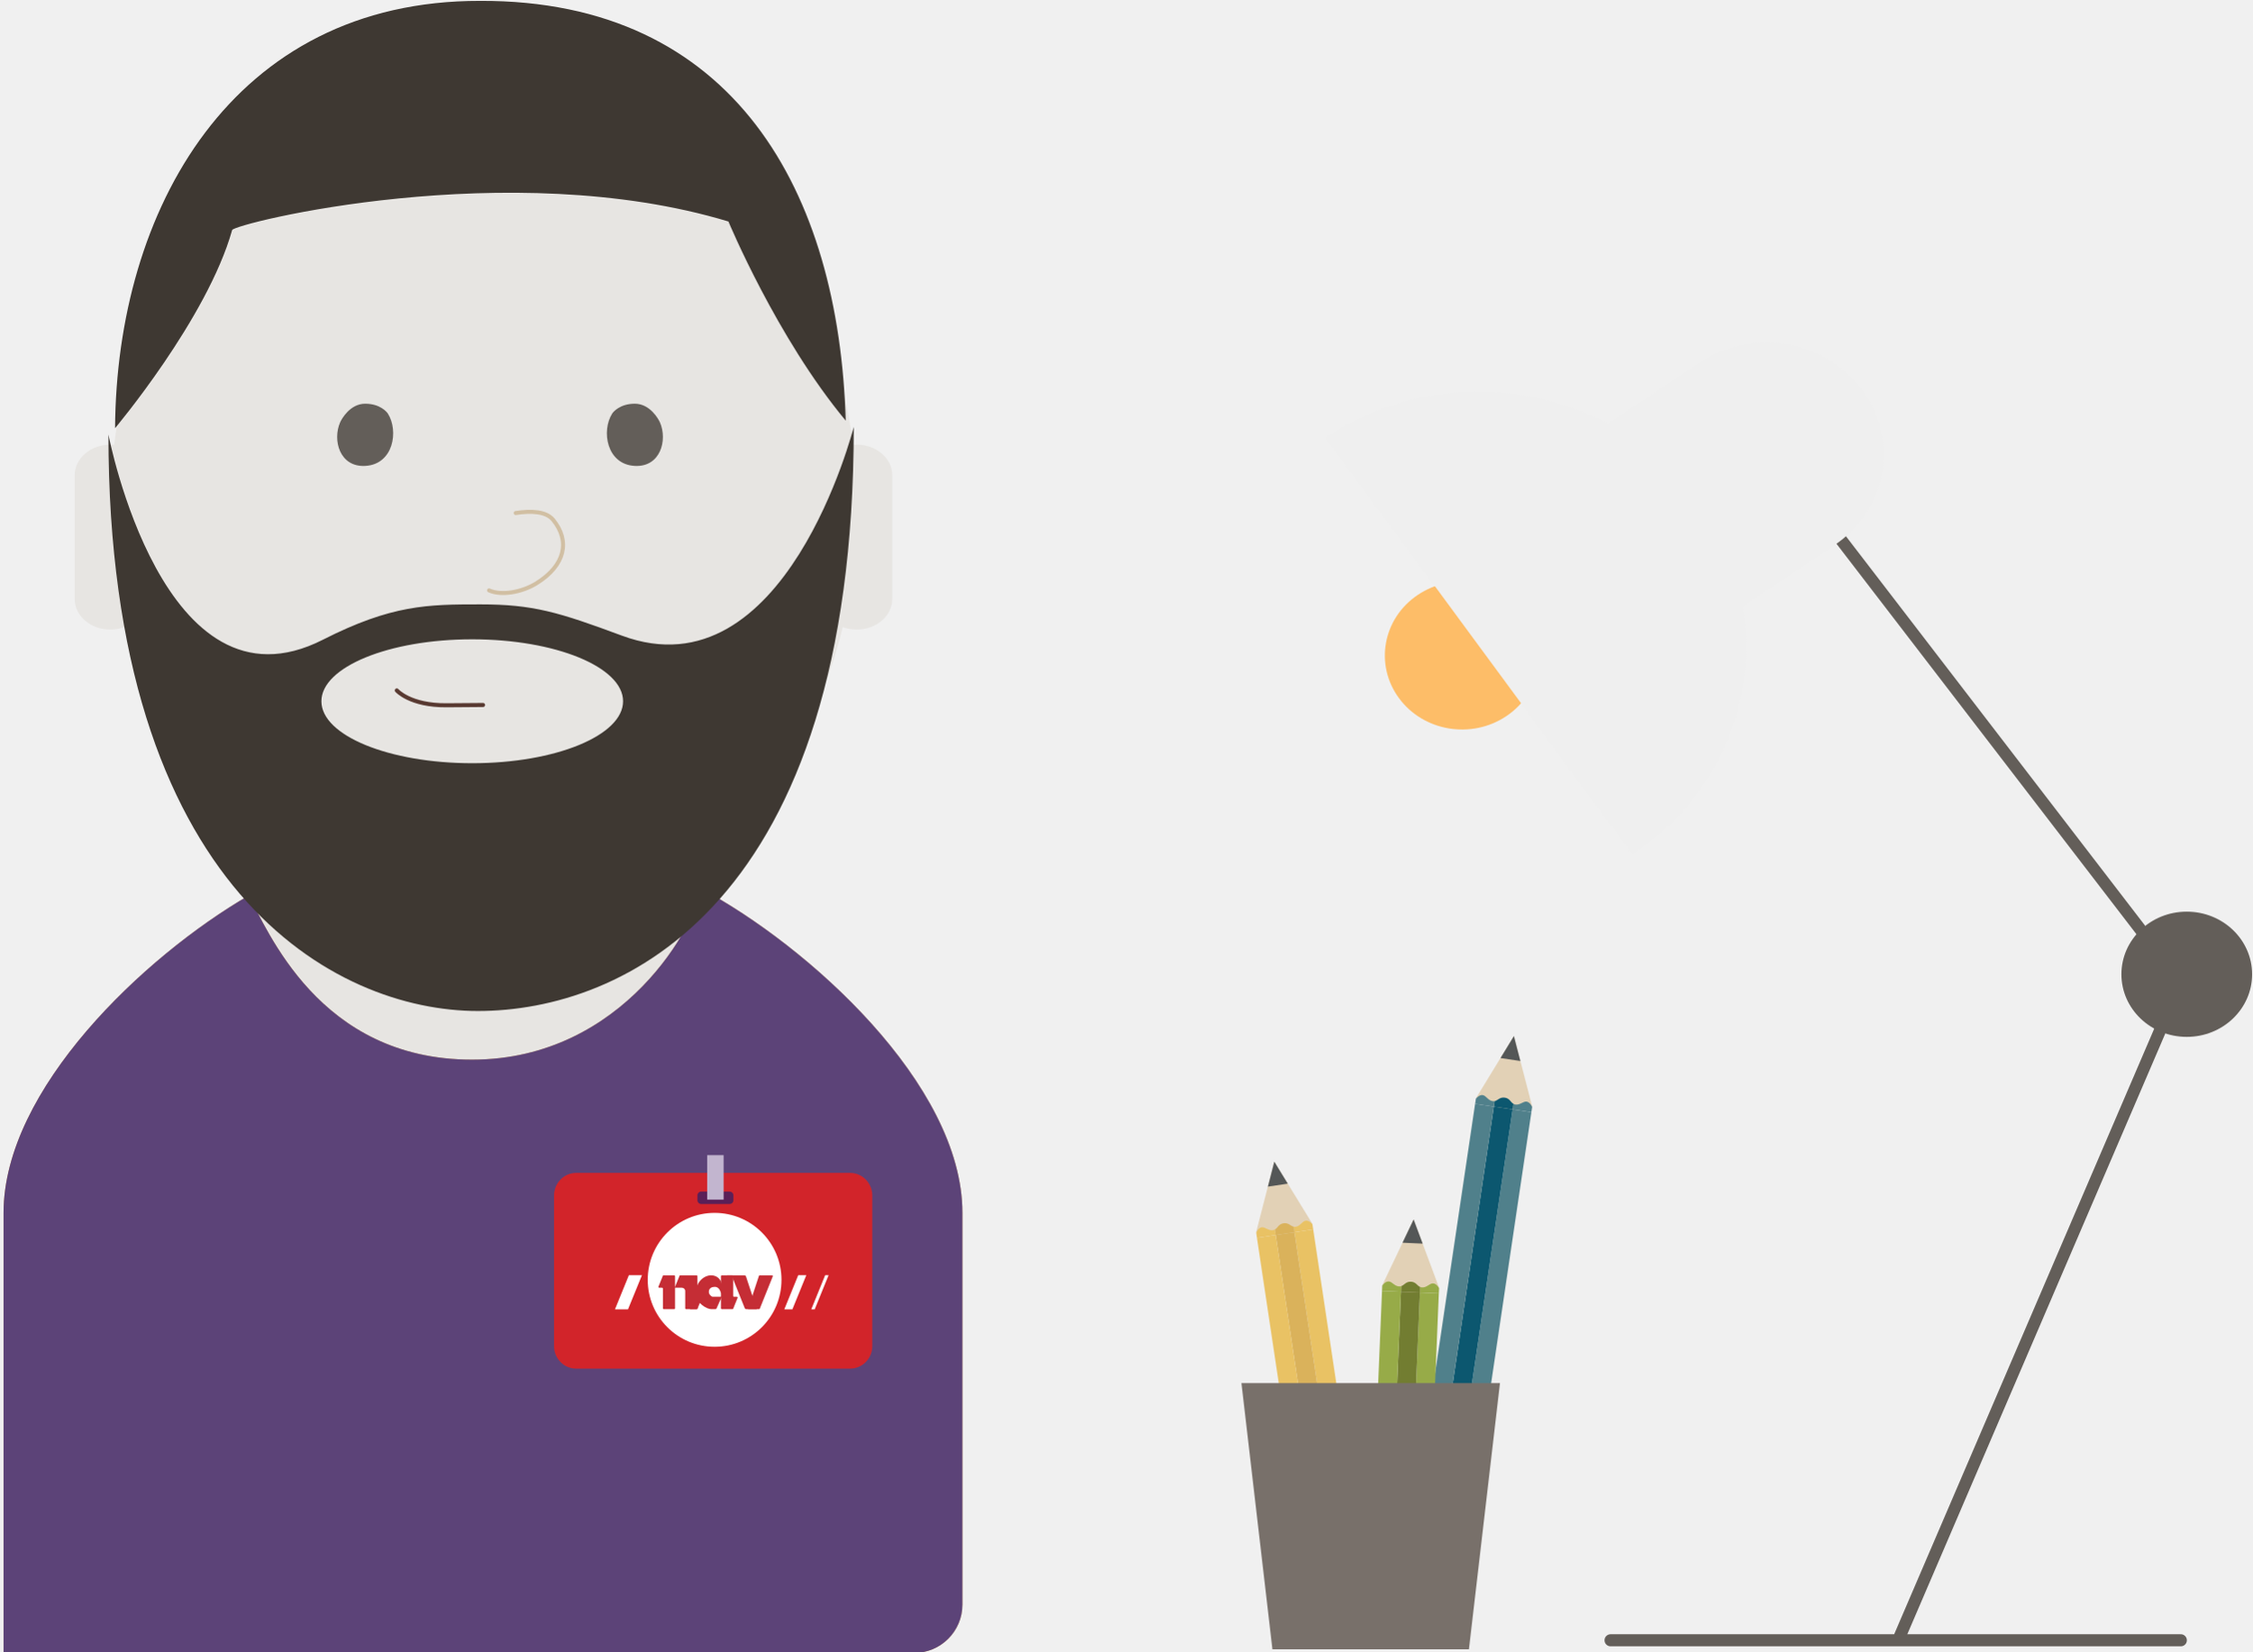
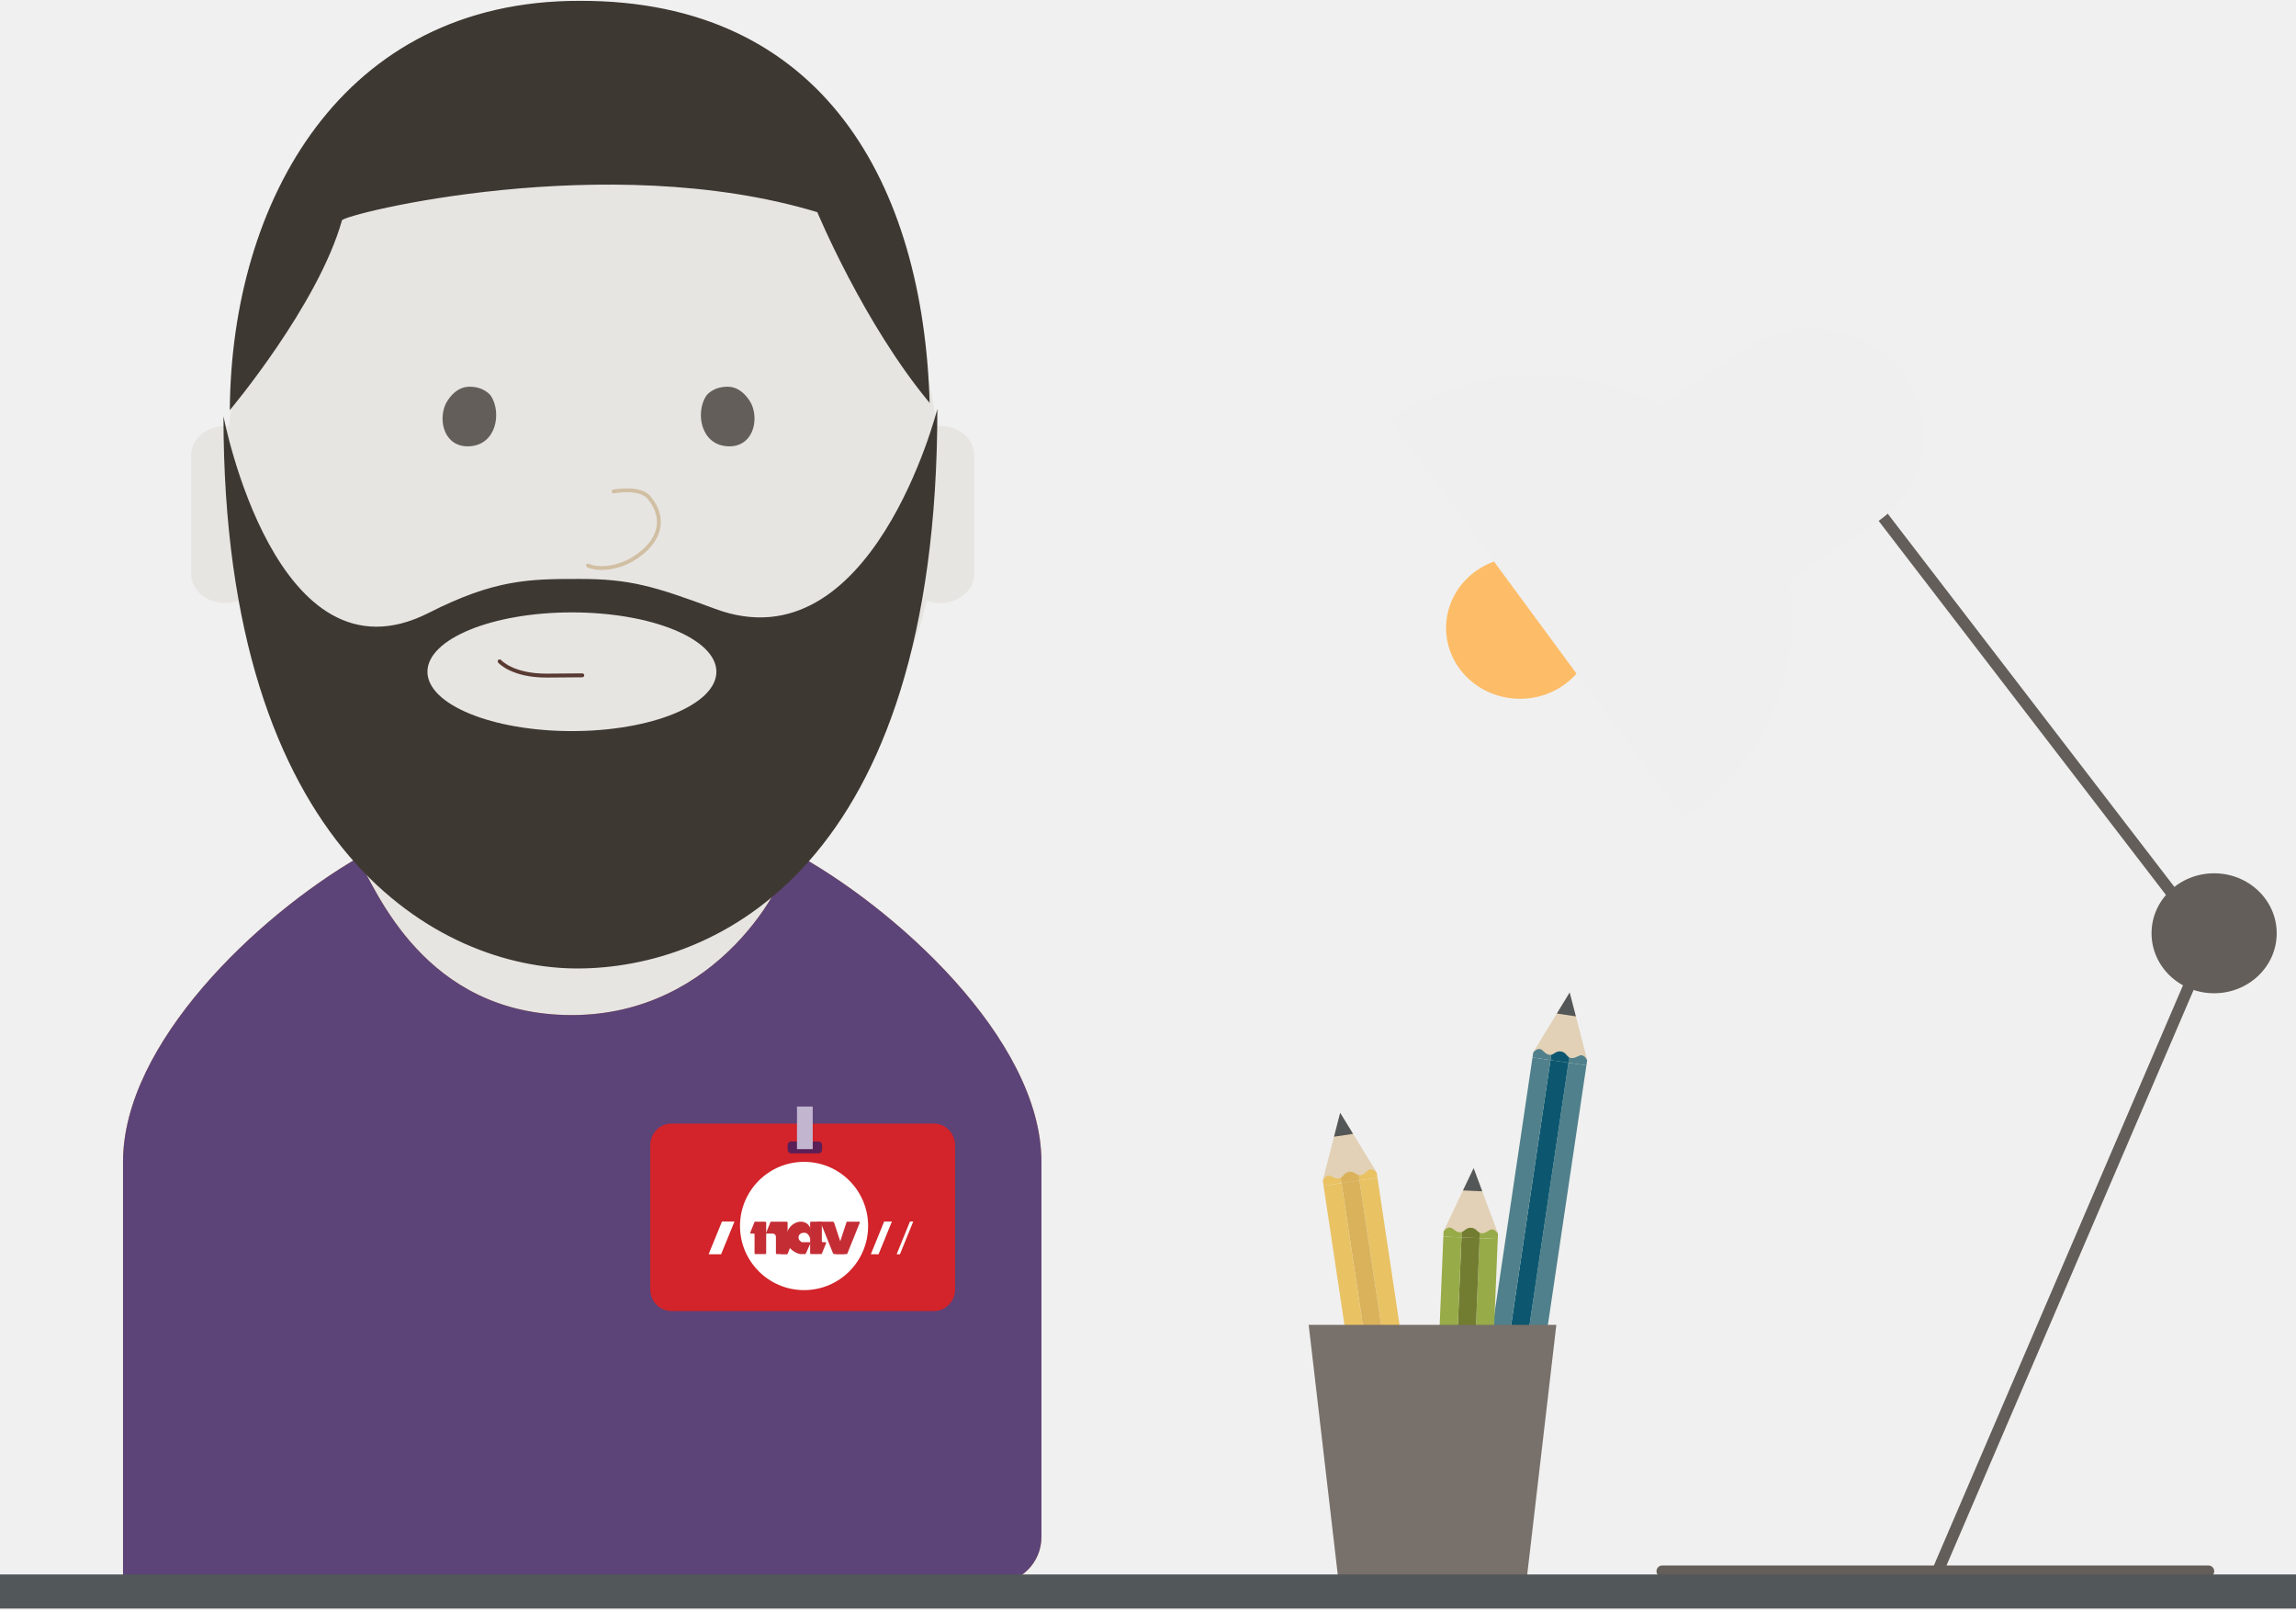
- <svg xmlns="http://www.w3.org/2000/svg" xmlns:xlink="http://www.w3.org/1999/xlink" width="559" height="410" viewBox="0 0 559 410">
+ <svg xmlns="http://www.w3.org/2000/svg" xmlns:xlink="http://www.w3.org/1999/xlink" width="595" height="417" viewBox="0 0 595 417">
  <defs>
    <path id="a" d="M173.065 13.24C199.5 27.346 238 61.77 238 93.764V191c0 6.627-5.373 12-12 12H0V93.765C0 63.05 34.874 30.097 60.785 15.028c4.754 8.162 17.304 40.703 55.496 40.703 37.91 0 56.012-34.41 56.784-42.492z" />
    <path id="c" d="M182.66 104.206c-17.128-20.59-29.117-49.444-29.117-49.444-54.496-16.482-122.732.51-123.185 2.126-6.185 21.99-29.063 49.177-29.063 49.177C1.642 52.07 30.273-.108 91.911 0c63.225-.226 89.076 47.585 90.748 104.205z" />
    <path id="e" d="M90.298 83.485c-20.679 0-37.44-6.886-37.44-15.379 0-8.493 16.761-15.379 37.44-15.379 20.678 0 37.44 6.886 37.44 15.38 0 8.492-16.762 15.378-37.44 15.378m37.13-31.676c-15.77-5.86-22.066-7.754-35.13-7.754-13.064 0-21.945.078-39.088 8.787C13.58 72.97 0 1.89 0 1.89 0 115.208 56.433 145 91.701 145 127.526 145 185 118.983 185 0c0 0-16.95 66.91-57.572 51.809" />
  </defs>
  <g fill="none" fill-rule="evenodd">
-     <path fill="#FDBD68" d="M351.905 147.68c8.663-5.825 20.618-3.816 26.696 4.49 6.078 8.306 3.978 19.76-4.685 25.585-8.667 5.825-20.618 3.816-26.697-4.49-6.078-8.307-3.977-19.76 4.686-25.585" />
-     <path stroke="#635E59" stroke-linecap="round" stroke-linejoin="round" stroke-width="3" d="M541.308 407.174H399.769M471.15 407.174l70.158-163.389L441.05 113.261" />
-     <path fill="#EFEFEF" d="M399.206 105.101l22.558-15.07c13.163-8.795 31.316-5.76 40.548 6.774 9.228 12.535 6.043 29.826-7.117 38.62L432.634 150.5c3.828 23.102-5.927 47.338-27.385 61.674L329 108.624c21.462-14.335 48.702-14.817 70.206-3.523" />
-     <path fill="#635E59" d="M526.564 241.848c0-8.583 7.26-15.544 16.216-15.544 8.96 0 16.22 6.961 16.22 15.544 0 8.582-7.26 15.543-16.22 15.543-8.956 0-16.216-6.96-16.216-15.543" />
+     <path fill="#FDBD68" d="M382.905 147.68c8.663-5.825 20.618-3.816 26.696 4.49 6.078 8.306 3.978 19.76-4.685 25.585-8.667 5.825-20.618 3.816-26.697-4.49-6.078-8.307-3.977-19.76 4.686-25.585" />
+     <path stroke="#635E59" stroke-linecap="round" stroke-linejoin="round" stroke-width="3" d="M572.308 407.174H430.769M502.15 407.174l70.158-163.389L472.05 113.261" />
+     <path fill="#EFEFEF" d="M430.206 105.101l22.558-15.07c13.163-8.795 31.316-5.76 40.548 6.774 9.228 12.535 6.043 29.826-7.117 38.62L463.634 150.5c3.828 23.102-5.927 47.338-27.385 61.674L360 108.624c21.462-14.335 48.702-14.817 70.206-3.523" />
+     <path fill="#635E59" d="M557.564 241.848c0-8.583 7.26-15.544 16.216-15.544 8.96 0 16.22 6.961 16.22 15.544 0 8.582-7.26 15.543-16.22 15.543-8.956 0-16.216-6.96-16.216-15.543" />
    <g>
-       <path fill="#E2D1B6" d="M325.753 303.79l-9.457-15.42-4.504 17.514 7.55.844z" />
-       <path fill="#E9C264" d="M333.74 388.748l4.659-.703-12.439-82.85-4.653.694z" />
-       <path fill="#DAB25B" d="M316.656 306.591l12.432 82.846 4.654-.69-12.434-82.856z" />
-       <path fill="#E9C264" d="M329.088 389.437l-12.432-82.846-4.662.697 12.442 82.845zM324.077 303.024c-.875.13-1.299 1.339-2.456 1.509a1.473 1.473 0 0 1-.52-.023l.205 1.38 4.654-.696-.195-1.285s-.808-1.015-1.688-.885" />
-       <path fill="#DAB25B" d="M321.1 304.51c-.803-.177-1.268-1.027-2.501-.848-1.24.187-1.429 1.137-2.15 1.55l.207 1.38 4.652-.702-.208-1.38z" />
-       <path fill="#E9C264" d="M316.45 305.212a1.4 1.4 0 0 1-.49.166c-1.17.17-1.92-.844-2.8-.715-.871.124-1.344 1.34-1.344 1.34l.177 1.285 4.664-.697-.208-1.38z" />
-       <path fill="#545757" d="M316.303 288.37l-1.593 6.199 4.933-.74z" />
-       <path fill="#C52C35" d="M352.654 353.39l13.937 3.225a2.154 2.154 0 0 1 1.618 2.606l-1.87 8.096a2.183 2.183 0 0 1-2.61 1.629l-13.932-3.226a2.18 2.18 0 0 1-1.63-2.606l1.883-8.098a2.163 2.163 0 0 1 2.604-1.626" />
-       <path fill="#E2D1B6" d="M380.322 274.69l-4.545-17.501-9.414 15.418 6.976 3.014z" />
-       <path fill="#50808B" d="M363.157 358.272l4.652.69 12.302-82.874-4.654-.69z" />
-       <path fill="#0C576F" d="M370.8 274.706l-12.3 82.875 4.656.692 12.303-82.87z" />
-       <path fill="#50808B" d="M358.5 357.581l12.306-82.874-4.662-.69-12.304 82.875zM378.947 273.47c-.874-.136-1.634.89-2.804.718a1.286 1.286 0 0 1-.479-.17l-.205 1.38 4.651.69.196-1.286s-.483-1.203-1.36-1.333" />
-       <path fill="#0C576F" d="M375.659 274.018c-.713-.4-.903-1.358-2.142-1.54-1.246-.183-1.706.673-2.504.856l-.211 1.378 4.655.685.202-1.38z" />
-       <path fill="#50808B" d="M371.008 273.333a1.31 1.31 0 0 1-.508.012c-1.174-.172-1.593-1.361-2.473-1.505-.88-.123-1.687.891-1.687.891l-.196 1.292 4.662.683.202-1.373z" />
-       <path fill="#545757" d="M375.777 257.188l-3.328 5.46 4.934.737zM349.92 355.565l18.165 4.203-.571 2.479-18.165-4.212z" />
-       <path fill="#E2D1B6" d="M357.205 319.66l-6.32-16.943-7.781 16.318 7.248 2.275z" />
-       <path fill="#97AB48" d="M350.671 363.403l4.705.2 1.764-42.53-4.7-.205z" />
-       <path fill="#727D31" d="M347.742 320.662l-1.763 42.528 4.693.212 1.77-42.533z" />
-       <path fill="#97AB48" d="M345.972 363.19l1.763-42.528-4.697-.212-1.765 42.539zM355.712 318.585c-.886-.04-1.528 1.062-2.708 1.004a1.5 1.5 0 0 1-.503-.113l-.066 1.392 4.705.206.066-1.296s-.609-1.156-1.494-1.193" />
-       <path fill="#727D31" d="M352.502 319.477c-.763-.337-1.046-1.257-2.296-1.31-1.254-.054-1.624.843-2.403 1.096l-.06 1.404 4.7.202.059-1.392z" />
-       <path fill="#97AB48" d="M347.803 319.264a1.264 1.264 0 0 1-.508.076c-1.186-.047-1.73-1.21-2.617-1.236-.89-.037-1.587 1.047-1.587 1.047l-.051 1.298 4.703.22.06-1.405z" />
-       <path fill="#545757" d="M350.884 302.717l-2.759 5.774 5.001.224z" />
-       <path fill="#78706A" d="M372.319 343.33h-64.177l7.692 66.086h48.78z" />
+       <path fill="#E2D1B6" d="M356.753 303.79l-9.457-15.42-4.504 17.514 7.55.844z" />
+       <path fill="#E9C264" d="M364.74 388.748l4.659-.703-12.439-82.85-4.653.694z" />
+       <path fill="#DAB25B" d="M347.656 306.591l12.432 82.846 4.654-.69-12.434-82.856z" />
+       <path fill="#E9C264" d="M360.088 389.437l-12.432-82.846-4.662.697 12.442 82.845zM355.077 303.024c-.875.13-1.299 1.339-2.456 1.509a1.473 1.473 0 0 1-.52-.023l.205 1.38 4.654-.696-.195-1.285s-.808-1.015-1.688-.885" />
+       <path fill="#DAB25B" d="M352.1 304.51c-.803-.177-1.268-1.027-2.501-.848-1.24.187-1.429 1.137-2.15 1.55l.207 1.38 4.652-.702-.208-1.38z" />
+       <path fill="#E9C264" d="M347.45 305.212a1.4 1.4 0 0 1-.49.166c-1.17.17-1.92-.844-2.8-.715-.871.124-1.344 1.34-1.344 1.34l.177 1.285 4.664-.697-.208-1.38z" />
+       <path fill="#545757" d="M347.303 288.37l-1.593 6.199 4.933-.74z" />
+       <path fill="#C52C35" d="M383.654 353.39l13.937 3.225a2.154 2.154 0 0 1 1.618 2.606l-1.87 8.096a2.183 2.183 0 0 1-2.61 1.629l-13.932-3.226a2.18 2.18 0 0 1-1.63-2.606l1.883-8.098a2.163 2.163 0 0 1 2.604-1.626" />
+       <path fill="#E2D1B6" d="M411.322 274.69l-4.545-17.501-9.414 15.418 6.976 3.014z" />
+       <path fill="#50808B" d="M394.157 358.272l4.652.69 12.302-82.874-4.654-.69z" />
+       <path fill="#0C576F" d="M401.8 274.706l-12.3 82.875 4.656.692 12.303-82.87z" />
+       <path fill="#50808B" d="M389.5 357.581l12.306-82.874-4.662-.69-12.304 82.875zM409.947 273.47c-.874-.136-1.634.89-2.804.718a1.286 1.286 0 0 1-.479-.17l-.205 1.38 4.651.69.196-1.286s-.483-1.203-1.36-1.333" />
+       <path fill="#0C576F" d="M406.659 274.018c-.713-.4-.903-1.358-2.142-1.54-1.246-.183-1.706.673-2.504.856l-.211 1.378 4.655.685.202-1.38z" />
+       <path fill="#50808B" d="M402.008 273.333a1.31 1.31 0 0 1-.508.012c-1.174-.172-1.593-1.361-2.473-1.505-.88-.123-1.687.891-1.687.891l-.196 1.292 4.662.683.202-1.373z" />
+       <path fill="#545757" d="M406.777 257.188l-3.328 5.46 4.934.737zM380.92 355.565l18.165 4.203-.571 2.479-18.165-4.212z" />
+       <path fill="#E2D1B6" d="M388.205 319.66l-6.32-16.943-7.781 16.318 7.248 2.275z" />
+       <path fill="#97AB48" d="M381.671 363.403l4.705.2 1.764-42.53-4.7-.205z" />
+       <path fill="#727D31" d="M378.742 320.662l-1.763 42.528 4.693.212 1.77-42.533z" />
+       <path fill="#97AB48" d="M376.972 363.19l1.763-42.528-4.697-.212-1.765 42.539zM386.712 318.585c-.886-.04-1.528 1.062-2.708 1.004a1.5 1.5 0 0 1-.503-.113l-.066 1.392 4.705.206.066-1.296s-.609-1.156-1.494-1.193" />
+       <path fill="#727D31" d="M383.502 319.477c-.763-.337-1.046-1.257-2.296-1.31-1.254-.054-1.624.843-2.403 1.096l-.06 1.404 4.7.202.059-1.392z" />
+       <path fill="#97AB48" d="M378.803 319.264a1.264 1.264 0 0 1-.508.076c-1.186-.047-1.73-1.21-2.617-1.236-.89-.037-1.587 1.047-1.587 1.047l-.051 1.298 4.703.22.06-1.405z" />
+       <path fill="#545757" d="M381.884 302.717l-2.759 5.774 5.001.224z" />
+       <path fill="#78706A" d="M403.319 343.33h-64.177l7.692 66.086h48.78z" />
    </g>
    <g>
-       <path fill="#E7E5E2" d="M62.647 223.496c4.506 7.196 17.16 133.629 55.147 133.629 37.995 0 55.147-128.784 55.147-135.488-58.17-33.281-110.294 1.859-110.294 1.859z" />
-       <g transform="translate(.882 207.313)">
+       <path fill="#E7E5E2" d="M93.647 223.496c4.506 7.196 17.16 133.629 55.147 133.629 37.995 0 55.147-128.784 55.147-135.488-58.17-33.281-110.294 1.859-110.294 1.859z" />
+       <g transform="translate(31.882 207.313)">
        <mask id="b" fill="#fff">
          <use xlink:href="#a" />
        </mask>
        <use fill="#D8A25D" xlink:href="#a" />
        <g mask="url(#b)">
          <path fill="#5C4378" d="M-145.444 323.972h555v-413h-555z" />
        </g>
        <g mask="url(#b)">
          <path fill="#D2242A" d="M210.133 132.435h-68.01c-3.036 0-5.493-2.51-5.493-5.612V89.467c0-3.1 2.457-5.616 5.492-5.616h68.011c3.035 0 5.497 2.515 5.497 5.616v37.356c0 3.101-2.462 5.612-5.497 5.612" />
          <path fill="#FFF" d="M193.087 110.388c0 9.174-7.426 16.62-16.589 16.62-9.179 0-16.608-7.446-16.608-16.62 0-9.174 7.43-16.62 16.608-16.62 9.163 0 16.59 7.446 16.59 16.62M154.993 117.714h-3.237l3.46-8.491h3.245zM195.796 117.714h-2.006l3.46-8.491h2.006zM201.334 117.714h-.85l3.452-8.491h.85z" />
          <path fill="#C52D35" d="M163.889 117.673h2.548a.229.229 0 0 0 .233-.23v-7.945a.229.229 0 0 0-.233-.23h-2.576a.292.292 0 0 0-.296.3l-1.013 2.5c-.062.129.04.285.176.285h.728c.11 0 .203.082.203.203v4.887c0 .129.101.23.23.23" />
          <path fill="#C52D35" d="M169.424 117.673h2.556c.133 0 .246-.101.246-.23v-7.945c0-.13-.113-.23-.246-.23h-3.974c-.167 0-.3.132-.3.3l-1.017 2.5-.35.285h2.033c.452 0 .823.359.823.819v4.271c0 .129.1.23.23.23M180.853 109.268h-2.556a.231.231 0 0 0-.233.23v7.946c0 .129.105.23.233.23h2.583a.292.292 0 0 0 .296-.3l1.013-2.5c.063-.137-.035-.285-.19-.285h-.706a.197.197 0 0 1-.198-.2v-4.89c0-.13-.117-.23-.242-.23" />
          <path fill="#C52D35" d="M170.341 117.673h1.68a.299.299 0 0 0 .295-.296l1.013-2.508a.204.204 0 0 0-.187-.285h-.709l-2.092 3.09zM187.692 109.268h3.039c.148 0 .253.14.19.277l-3.217 8c-.024.082-.098.129-.187.129h-2.75l2.726-8.27a.215.215 0 0 1 .199-.136" />
          <path fill="#C52D35" d="M183.882 109.268h-4.297c-.304 0 1.235.297 1.344.574l3.039 7.567a.408.408 0 0 0 .39.265h2.605l-2.68-8.121a.414.414 0 0 0-.401-.285M178.27 111.964c0 1.692-.213 1.794-.213 1.794s-.242-1.623-1.493-1.623c-1.227 0-1.507.718-1.507 1.252 0 .62.627 1.202.978 1.202h2.236l-1.32 2.929a.27.27 0 0 1-.246.156h-1.017c-1.064 0-3.842-1.396-3.842-4.1 0-2.707 2.065-4.306 3.787-4.306 1.422 0 2.638.98 2.638 2.696z" />
          <path fill="#5A1F57" d="M180.216 91.563h-7.048a.942.942 0 0 1-.942-.944v-1.19c0-.518.42-.944.942-.944h7.048c.522 0 .943.426.943.944v1.19c0 .523-.42.944-.943.944" />
          <path fill="#C2B5CF" d="M174.652 90.476h4.083V79.435h-4.083z" />
        </g>
      </g>
-       <path fill="#E7E5E2" d="M209.182 155.67c-11.02 45.4-46.766 78.662-89.164 78.662-42.402 0-78.149-33.268-89.164-78.673-1.073.4-2.257.62-3.501.62-4.867 0-8.824-3.397-8.824-7.605v-30.69c0-4.207 3.957-7.609 8.824-7.609.325 0 .647.015.963.045 6.497-52.357 45.075-92.576 91.702-92.576 46.625 0 85.207 40.217 91.705 92.572.304-.027.612-.041.924-.041 4.877 0 8.824 3.402 8.824 7.61v30.69c0 4.207-3.947 7.604-8.824 7.604-1.23 0-2.4-.216-3.465-.608z" />
-       <path fill="#635E59" d="M90.669 115.65c-6.388.35-8.176-6.4-6.251-10.8.362-.839 2.476-4.639 6.22-4.639 3.739 0 5.39 2.079 5.62 2.436 2.75 4.295 1.404 12.628-5.59 13.003M157.548 115.65c6.388.35 8.176-6.4 6.255-10.8-.366-.839-2.48-4.639-6.224-4.639-3.74 0-5.39 2.079-5.62 2.436-2.75 4.295-1.4 12.628 5.589 13.003" />
-       <path stroke="#D1BFA3" stroke-linecap="round" d="M128.005 127.349c3.82-.587 7.54-.446 9.289 1.7 4.26 5.234 3.037 11.276-4.137 15.739-3.584 2.229-8.661 3.142-11.773 1.765" />
-       <path stroke="#593A32" stroke-linecap="round" stroke-width="1.013" d="M98.487 171.385s3.258 3.756 12.33 3.686l9.077-.07" />
+       <path fill="#E7E5E2" d="M240.182 155.67c-11.02 45.4-46.766 78.662-89.164 78.662-42.402 0-78.149-33.268-89.164-78.673-1.073.4-2.257.62-3.501.62-4.867 0-8.824-3.397-8.824-7.605v-30.69c0-4.207 3.957-7.609 8.824-7.609.325 0 .647.015.963.045 6.497-52.357 45.075-92.576 91.702-92.576 46.625 0 85.207 40.217 91.705 92.572.304-.027.612-.041.924-.041 4.877 0 8.824 3.402 8.824 7.61v30.69c0 4.207-3.947 7.604-8.824 7.604-1.23 0-2.4-.216-3.465-.608z" />
+       <path fill="#635E59" d="M121.669 115.65c-6.388.35-8.176-6.4-6.251-10.8.362-.839 2.476-4.639 6.22-4.639 3.739 0 5.39 2.079 5.62 2.436 2.75 4.295 1.404 12.628-5.59 13.003M188.548 115.65c6.388.35 8.176-6.4 6.255-10.8-.366-.839-2.48-4.639-6.224-4.639-3.74 0-5.39 2.079-5.62 2.436-2.75 4.295-1.4 12.628 5.589 13.003" />
+       <path stroke="#D1BFA3" stroke-linecap="round" d="M159.005 127.349c3.82-.587 7.54-.446 9.289 1.7 4.26 5.234 3.037 11.276-4.137 15.739-3.584 2.229-8.661 3.142-11.773 1.765" />
+       <path stroke="#593A32" stroke-linecap="round" stroke-width="1.013" d="M129.487 171.385s3.258 3.756 12.33 3.686l9.077-.07" />
      <g>
-         <g transform="translate(27.26 .219)">
+         <g transform="translate(58.26 .219)">
          <mask id="d" fill="#fff">
            <use xlink:href="#c" />
          </mask>
          <g fill="#3E3832" mask="url(#d)">
            <path d="M-60.455-128.161h298v349h-298z" />
          </g>
        </g>
      </g>
      <g>
-         <g transform="translate(26.912 105.969)">
+         <g transform="translate(57.912 105.969)">
          <mask id="f" fill="#fff">
            <use xlink:href="#e" />
          </mask>
          <g fill="#3E3832" mask="url(#f)">
            <path d="M-57.262-105.455h304v347h-304z" />
          </g>
        </g>
      </g>
    </g>
+     <path fill="#525759" d="M0 416.828h595V408H0z" />
  </g>
</svg>
